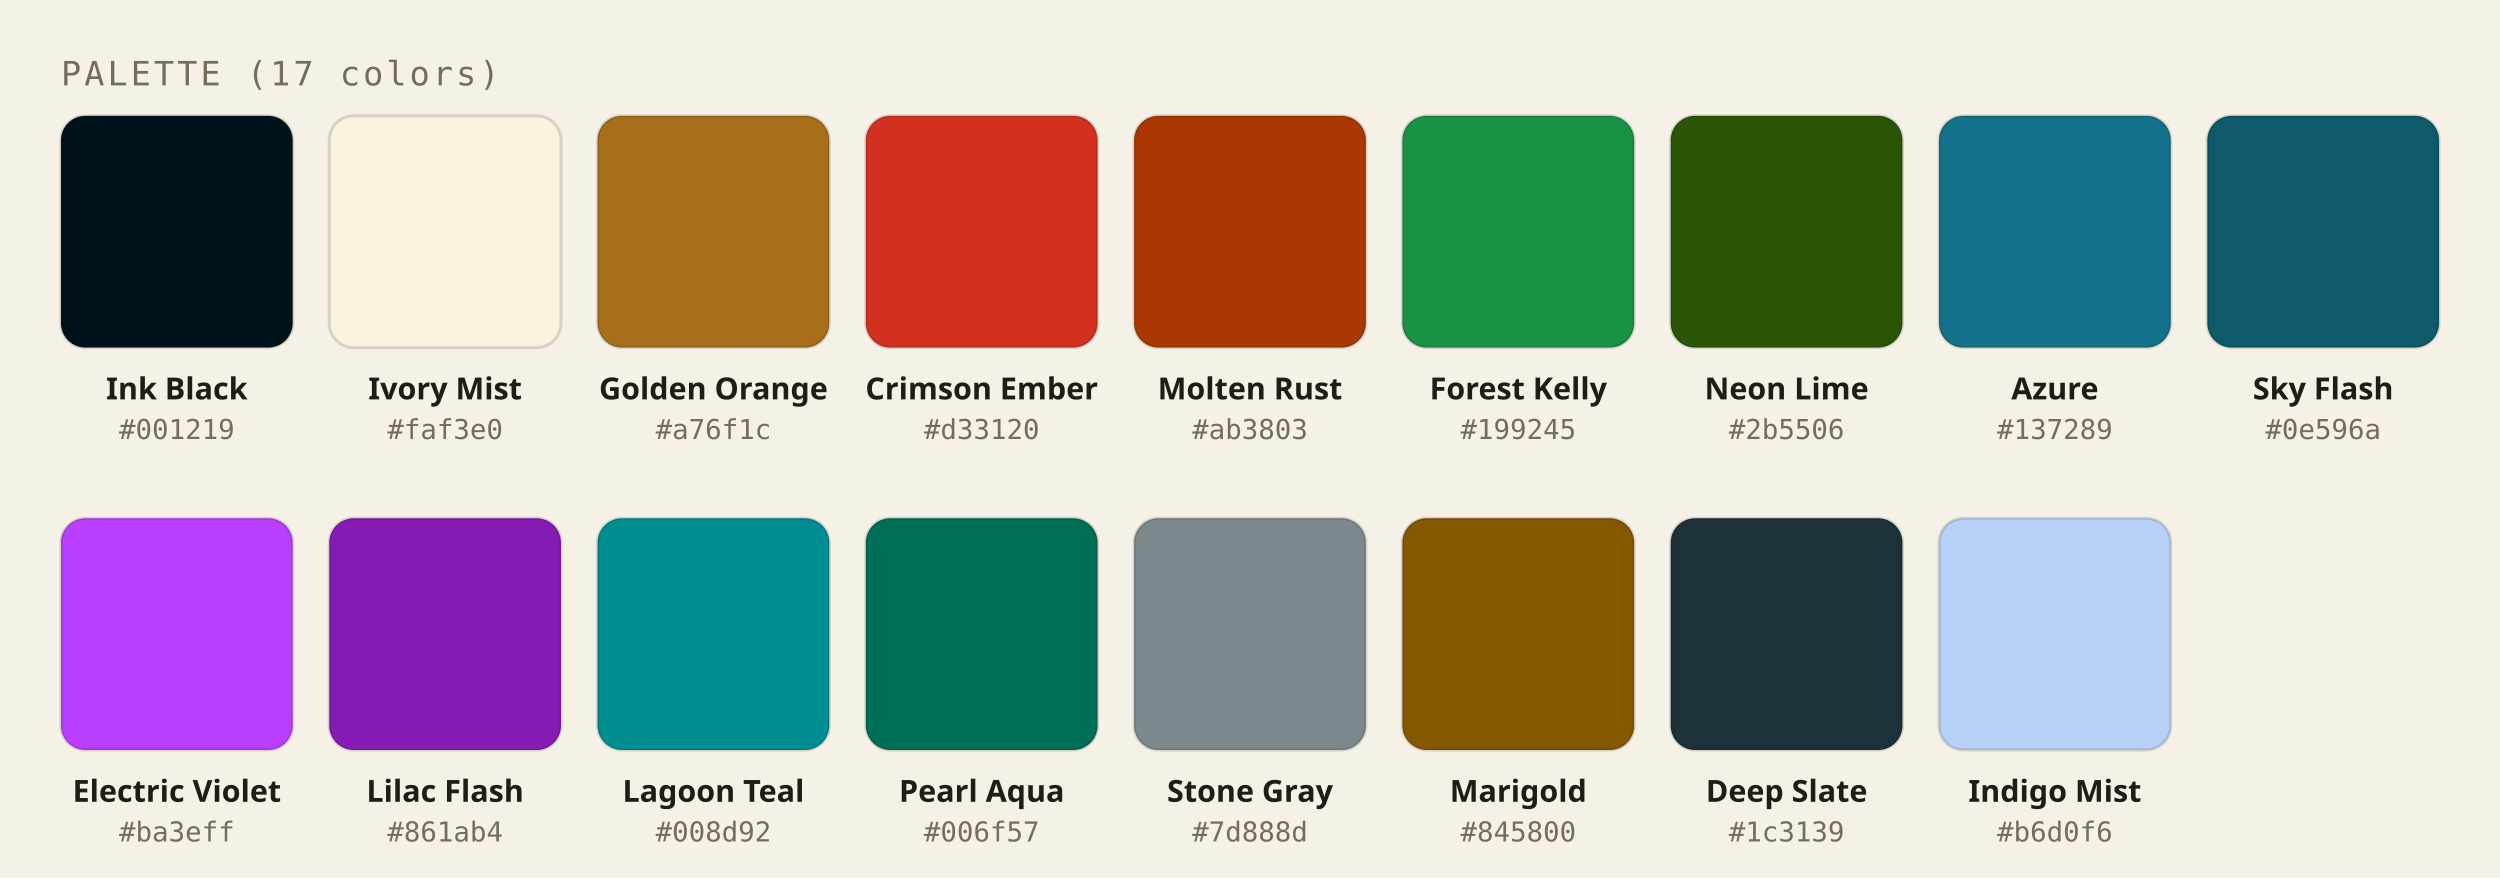
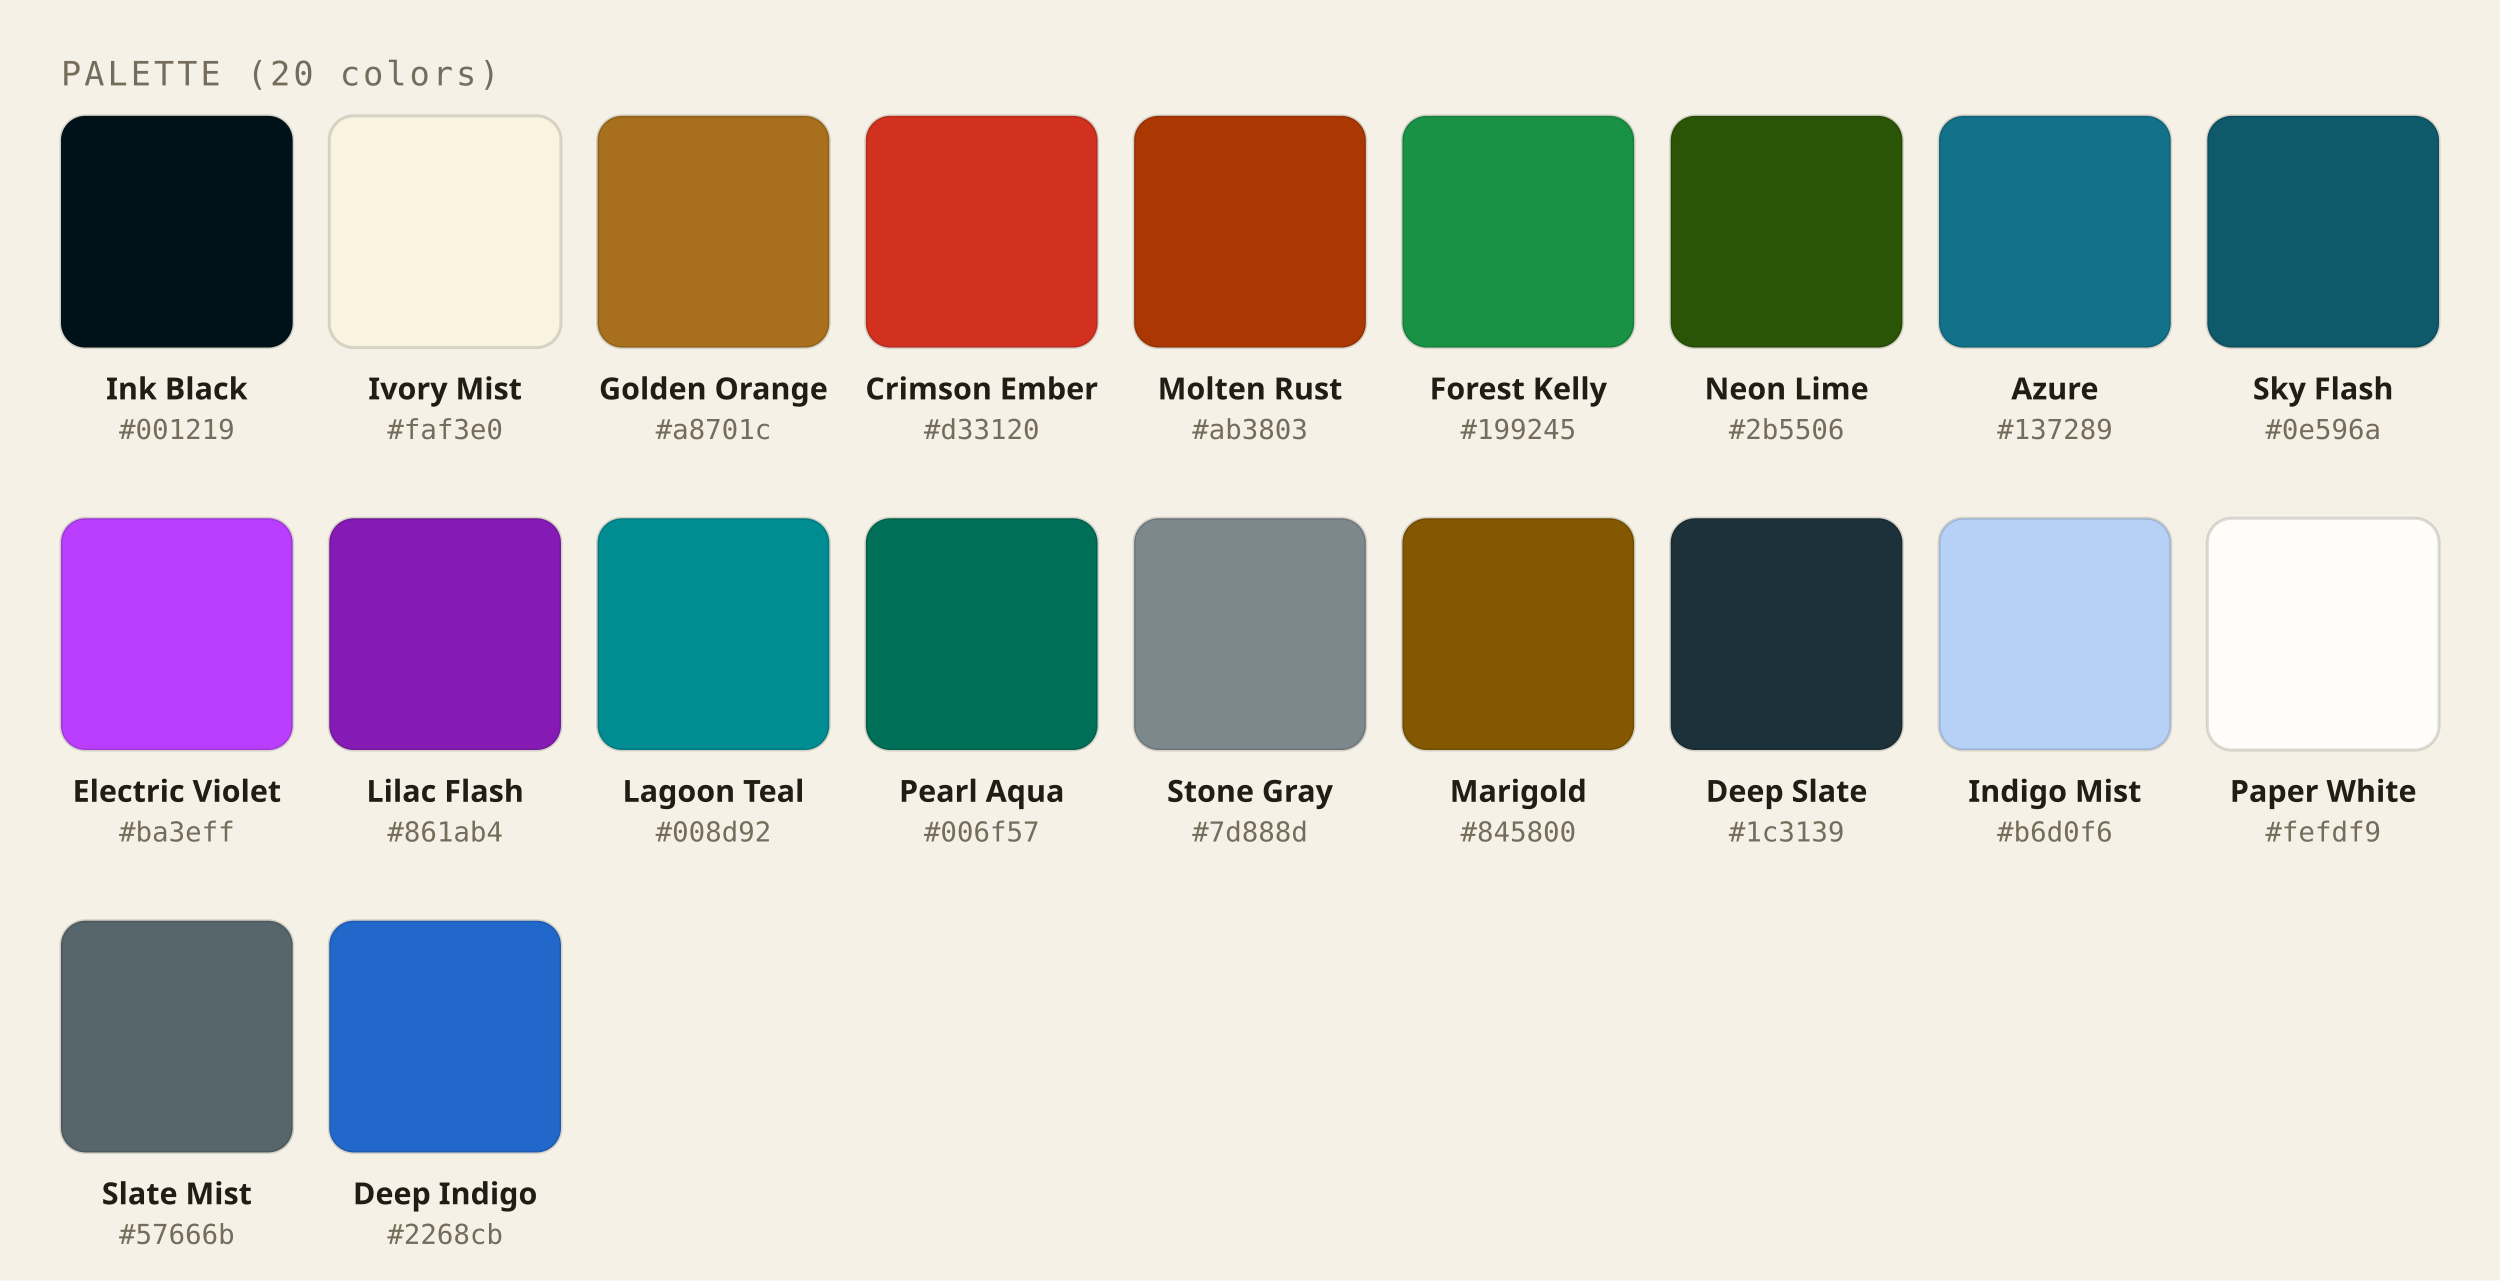
- <svg xmlns="http://www.w3.org/2000/svg" width="820" height="288" viewBox="0 0 820 288">
-   <rect width="820" height="288" fill="#f5f1e6" />
-   <text x="20" y="28" font-family="IBM Plex Mono, monospace" font-size="11" fill="#756c5b" letter-spacing="1">PALETTE (17 colors)</text>
+ <svg xmlns="http://www.w3.org/2000/svg" width="820" height="420" viewBox="0 0 820 420">
+   <rect width="820" height="420" fill="#f5f1e6" />
+   <text x="20" y="28" font-family="IBM Plex Mono, monospace" font-size="11" fill="#756c5b" letter-spacing="1">PALETTE (20 colors)</text>
  <rect x="20" y="38" width="76" height="76" rx="8" fill="#001219" stroke="#00000022" />
  <text x="58.0" y="131" font-family="IBM Plex Sans, sans-serif" font-size="10" font-weight="600" fill="#211d15" text-anchor="middle">Ink Black</text>
  <text x="58.0" y="144" font-family="IBM Plex Mono, monospace" font-size="9" fill="#756c5b" text-anchor="middle">#001219</text>
  <rect x="108" y="38" width="76" height="76" rx="8" fill="#faf3e0" stroke="#00000022" />
  <text x="146.0" y="131" font-family="IBM Plex Sans, sans-serif" font-size="10" font-weight="600" fill="#211d15" text-anchor="middle">Ivory Mist</text>
  <text x="146.0" y="144" font-family="IBM Plex Mono, monospace" font-size="9" fill="#756c5b" text-anchor="middle">#faf3e0</text>
-   <rect x="196" y="38" width="76" height="76" rx="8" fill="#a76f1c" stroke="#00000022" />
+   <rect x="196" y="38" width="76" height="76" rx="8" fill="#a8701c" stroke="#00000022" />
  <text x="234.0" y="131" font-family="IBM Plex Sans, sans-serif" font-size="10" font-weight="600" fill="#211d15" text-anchor="middle">Golden Orange</text>
-   <text x="234.0" y="144" font-family="IBM Plex Mono, monospace" font-size="9" fill="#756c5b" text-anchor="middle">#a76f1c</text>
+   <text x="234.0" y="144" font-family="IBM Plex Mono, monospace" font-size="9" fill="#756c5b" text-anchor="middle">#a8701c</text>
  <rect x="284" y="38" width="76" height="76" rx="8" fill="#d33120" stroke="#00000022" />
  <text x="322.0" y="131" font-family="IBM Plex Sans, sans-serif" font-size="10" font-weight="600" fill="#211d15" text-anchor="middle">Crimson Ember</text>
  <text x="322.0" y="144" font-family="IBM Plex Mono, monospace" font-size="9" fill="#756c5b" text-anchor="middle">#d33120</text>
  <rect x="372" y="38" width="76" height="76" rx="8" fill="#ab3803" stroke="#00000022" />
  <text x="410.0" y="131" font-family="IBM Plex Sans, sans-serif" font-size="10" font-weight="600" fill="#211d15" text-anchor="middle">Molten Rust</text>
  <text x="410.0" y="144" font-family="IBM Plex Mono, monospace" font-size="9" fill="#756c5b" text-anchor="middle">#ab3803</text>
  <rect x="460" y="38" width="76" height="76" rx="8" fill="#199245" stroke="#00000022" />
  <text x="498.0" y="131" font-family="IBM Plex Sans, sans-serif" font-size="10" font-weight="600" fill="#211d15" text-anchor="middle">Forest Kelly</text>
  <text x="498.0" y="144" font-family="IBM Plex Mono, monospace" font-size="9" fill="#756c5b" text-anchor="middle">#199245</text>
  <rect x="548" y="38" width="76" height="76" rx="8" fill="#2b5506" stroke="#00000022" />
  <text x="586.0" y="131" font-family="IBM Plex Sans, sans-serif" font-size="10" font-weight="600" fill="#211d15" text-anchor="middle">Neon Lime</text>
  <text x="586.0" y="144" font-family="IBM Plex Mono, monospace" font-size="9" fill="#756c5b" text-anchor="middle">#2b5506</text>
  <rect x="636" y="38" width="76" height="76" rx="8" fill="#137289" stroke="#00000022" />
  <text x="674.0" y="131" font-family="IBM Plex Sans, sans-serif" font-size="10" font-weight="600" fill="#211d15" text-anchor="middle">Azure</text>
  <text x="674.0" y="144" font-family="IBM Plex Mono, monospace" font-size="9" fill="#756c5b" text-anchor="middle">#137289</text>
  <rect x="724" y="38" width="76" height="76" rx="8" fill="#0e596a" stroke="#00000022" />
  <text x="762.0" y="131" font-family="IBM Plex Sans, sans-serif" font-size="10" font-weight="600" fill="#211d15" text-anchor="middle">Sky Flash</text>
  <text x="762.0" y="144" font-family="IBM Plex Mono, monospace" font-size="9" fill="#756c5b" text-anchor="middle">#0e596a</text>
  <rect x="20" y="170" width="76" height="76" rx="8" fill="#ba3eff" stroke="#00000022" />
  <text x="58.0" y="263" font-family="IBM Plex Sans, sans-serif" font-size="10" font-weight="600" fill="#211d15" text-anchor="middle">Electric Violet</text>
  <text x="58.0" y="276" font-family="IBM Plex Mono, monospace" font-size="9" fill="#756c5b" text-anchor="middle">#ba3eff</text>
  <rect x="108" y="170" width="76" height="76" rx="8" fill="#861ab4" stroke="#00000022" />
  <text x="146.0" y="263" font-family="IBM Plex Sans, sans-serif" font-size="10" font-weight="600" fill="#211d15" text-anchor="middle">Lilac Flash</text>
  <text x="146.0" y="276" font-family="IBM Plex Mono, monospace" font-size="9" fill="#756c5b" text-anchor="middle">#861ab4</text>
  <rect x="196" y="170" width="76" height="76" rx="8" fill="#008d92" stroke="#00000022" />
  <text x="234.0" y="263" font-family="IBM Plex Sans, sans-serif" font-size="10" font-weight="600" fill="#211d15" text-anchor="middle">Lagoon Teal</text>
  <text x="234.0" y="276" font-family="IBM Plex Mono, monospace" font-size="9" fill="#756c5b" text-anchor="middle">#008d92</text>
  <rect x="284" y="170" width="76" height="76" rx="8" fill="#006f57" stroke="#00000022" />
  <text x="322.0" y="263" font-family="IBM Plex Sans, sans-serif" font-size="10" font-weight="600" fill="#211d15" text-anchor="middle">Pearl Aqua</text>
  <text x="322.0" y="276" font-family="IBM Plex Mono, monospace" font-size="9" fill="#756c5b" text-anchor="middle">#006f57</text>
  <rect x="372" y="170" width="76" height="76" rx="8" fill="#7d888d" stroke="#00000022" />
  <text x="410.0" y="263" font-family="IBM Plex Sans, sans-serif" font-size="10" font-weight="600" fill="#211d15" text-anchor="middle">Stone Gray</text>
  <text x="410.0" y="276" font-family="IBM Plex Mono, monospace" font-size="9" fill="#756c5b" text-anchor="middle">#7d888d</text>
  <rect x="460" y="170" width="76" height="76" rx="8" fill="#845800" stroke="#00000022" />
  <text x="498.0" y="263" font-family="IBM Plex Sans, sans-serif" font-size="10" font-weight="600" fill="#211d15" text-anchor="middle">Marigold</text>
  <text x="498.0" y="276" font-family="IBM Plex Mono, monospace" font-size="9" fill="#756c5b" text-anchor="middle">#845800</text>
  <rect x="548" y="170" width="76" height="76" rx="8" fill="#1c3139" stroke="#00000022" />
  <text x="586.0" y="263" font-family="IBM Plex Sans, sans-serif" font-size="10" font-weight="600" fill="#211d15" text-anchor="middle">Deep Slate</text>
  <text x="586.0" y="276" font-family="IBM Plex Mono, monospace" font-size="9" fill="#756c5b" text-anchor="middle">#1c3139</text>
  <rect x="636" y="170" width="76" height="76" rx="8" fill="#b6d0f6" stroke="#00000022" />
  <text x="674.0" y="263" font-family="IBM Plex Sans, sans-serif" font-size="10" font-weight="600" fill="#211d15" text-anchor="middle">Indigo Mist</text>
  <text x="674.0" y="276" font-family="IBM Plex Mono, monospace" font-size="9" fill="#756c5b" text-anchor="middle">#b6d0f6</text>
+   <rect x="724" y="170" width="76" height="76" rx="8" fill="#fefdf9" stroke="#00000022" />
+   <text x="762.0" y="263" font-family="IBM Plex Sans, sans-serif" font-size="10" font-weight="600" fill="#211d15" text-anchor="middle">Paper White</text>
+   <text x="762.0" y="276" font-family="IBM Plex Mono, monospace" font-size="9" fill="#756c5b" text-anchor="middle">#fefdf9</text>
+   <rect x="20" y="302" width="76" height="76" rx="8" fill="#57666b" stroke="#00000022" />
+   <text x="58.0" y="395" font-family="IBM Plex Sans, sans-serif" font-size="10" font-weight="600" fill="#211d15" text-anchor="middle">Slate Mist</text>
+   <text x="58.0" y="408" font-family="IBM Plex Mono, monospace" font-size="9" fill="#756c5b" text-anchor="middle">#57666b</text>
+   <rect x="108" y="302" width="76" height="76" rx="8" fill="#2268cb" stroke="#00000022" />
+   <text x="146.0" y="395" font-family="IBM Plex Sans, sans-serif" font-size="10" font-weight="600" fill="#211d15" text-anchor="middle">Deep Indigo</text>
+   <text x="146.0" y="408" font-family="IBM Plex Mono, monospace" font-size="9" fill="#756c5b" text-anchor="middle">#2268cb</text>
</svg>
